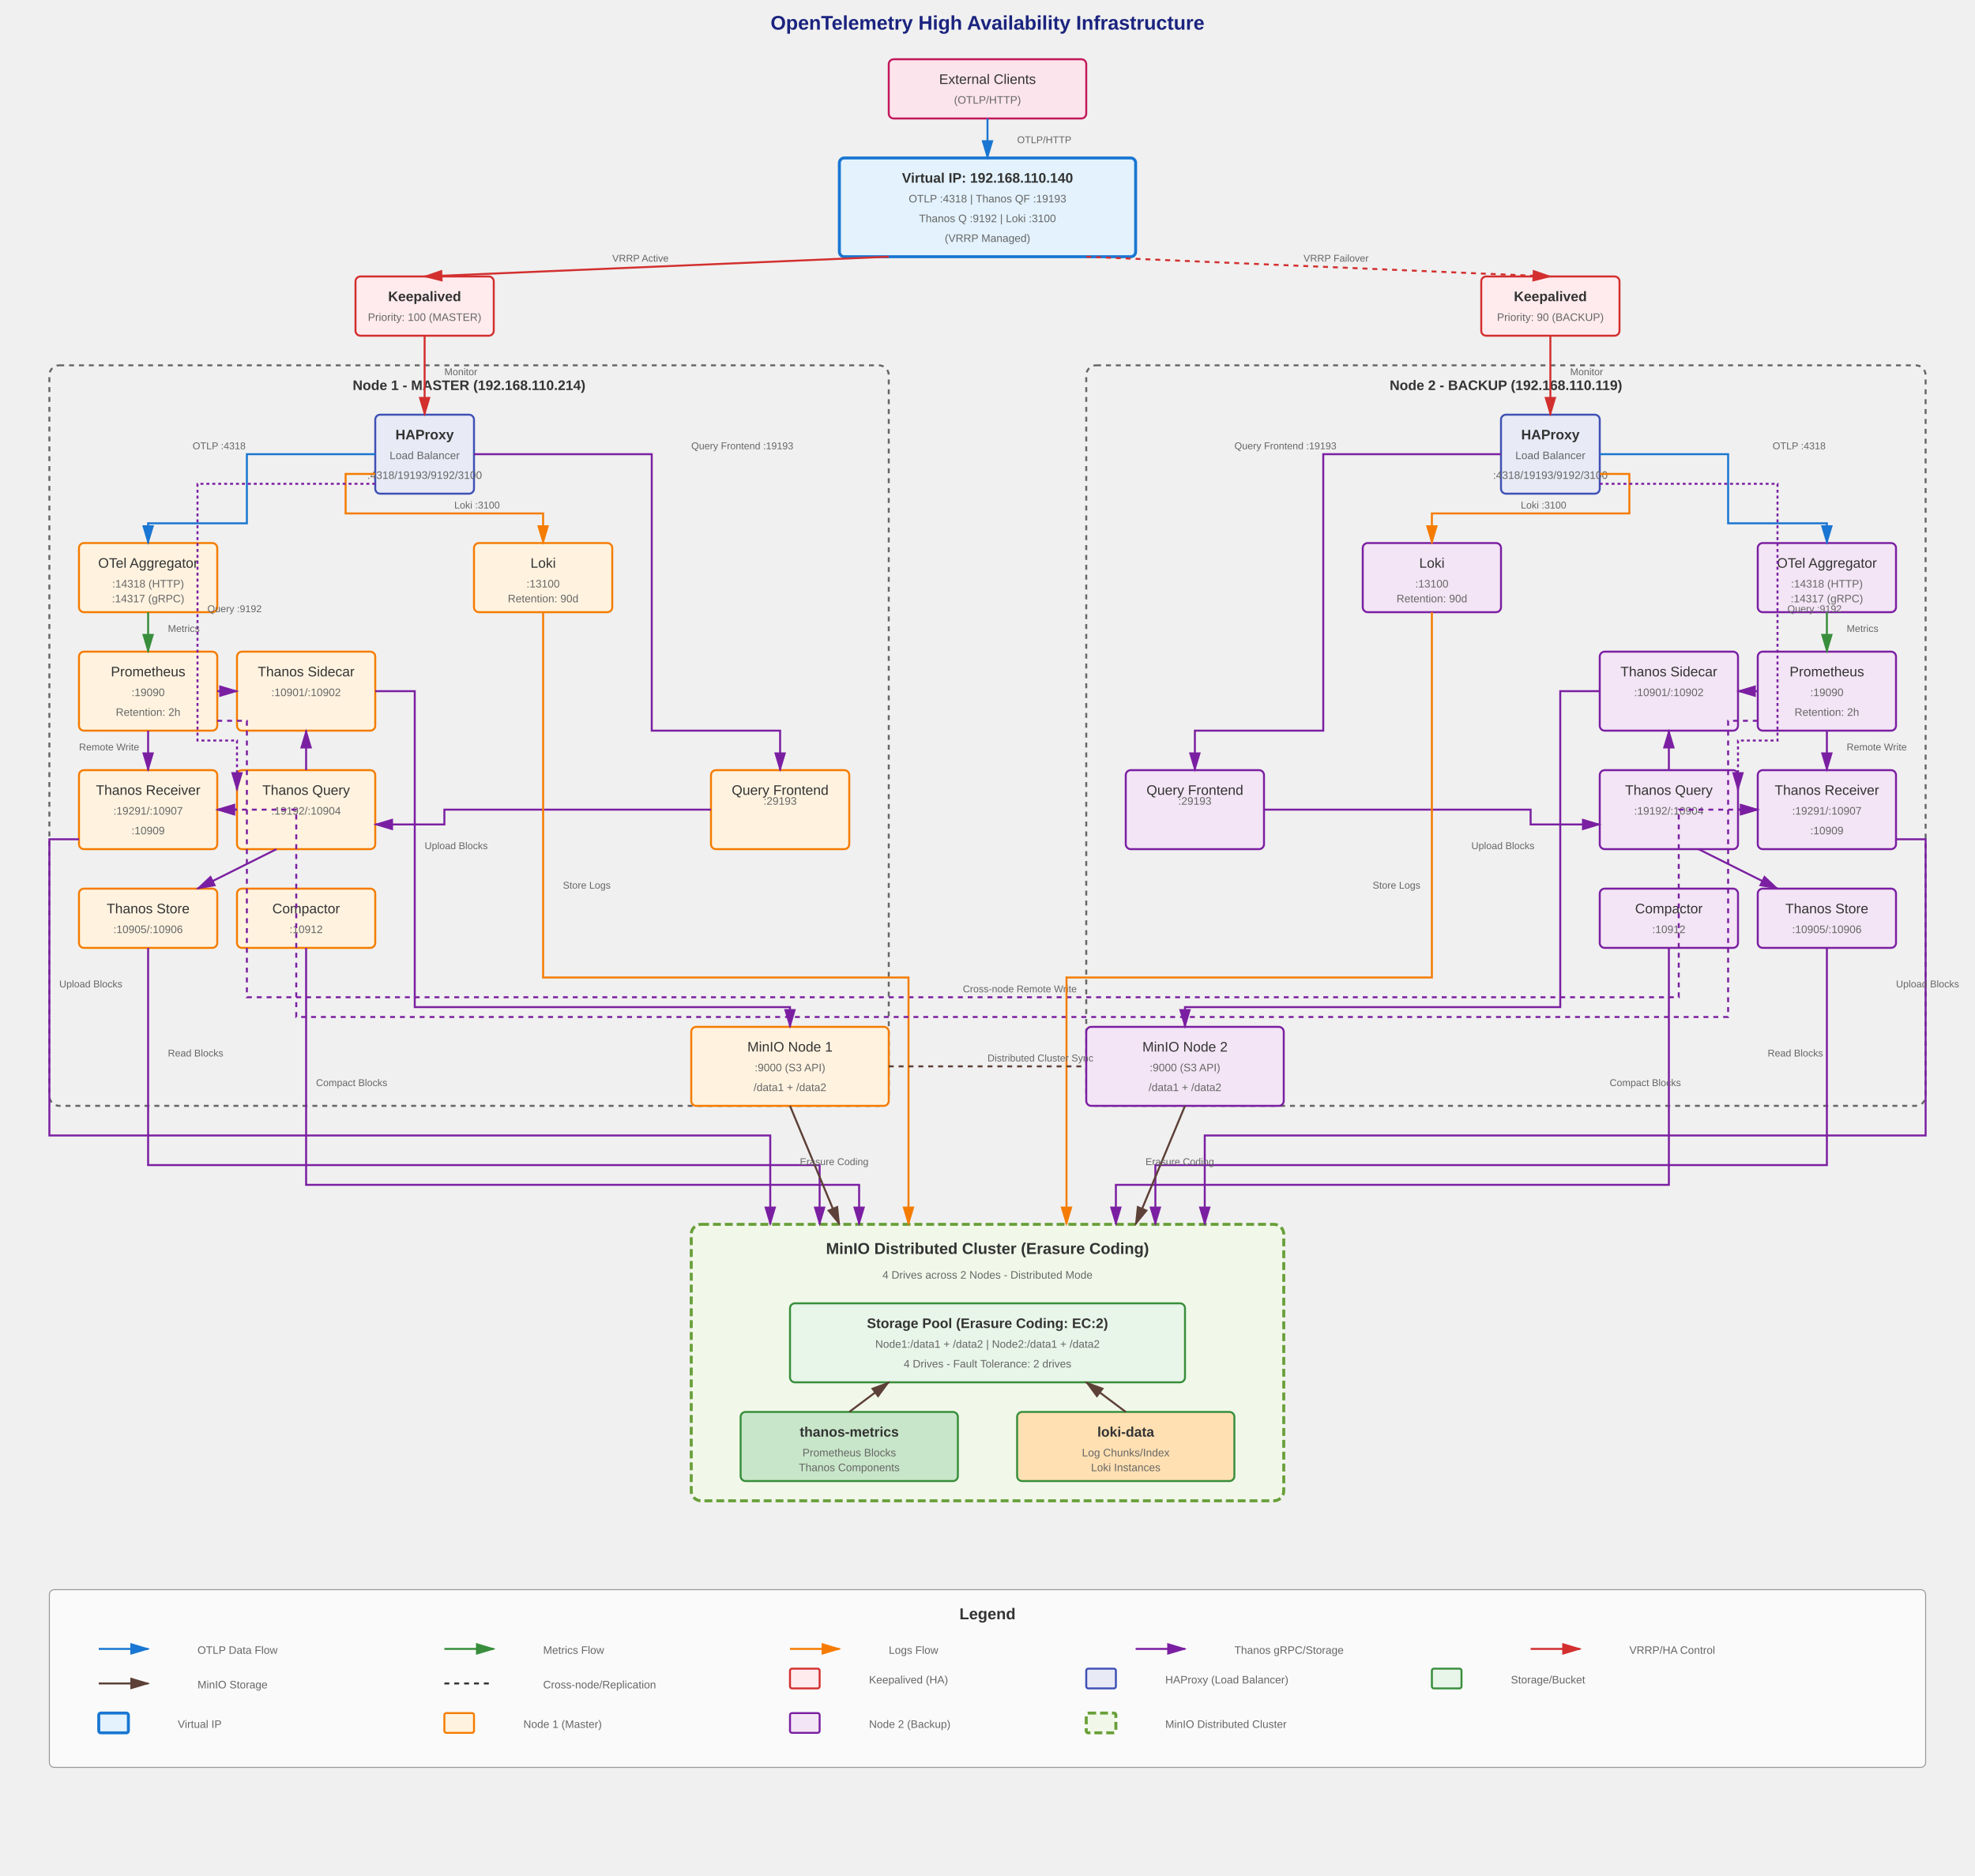
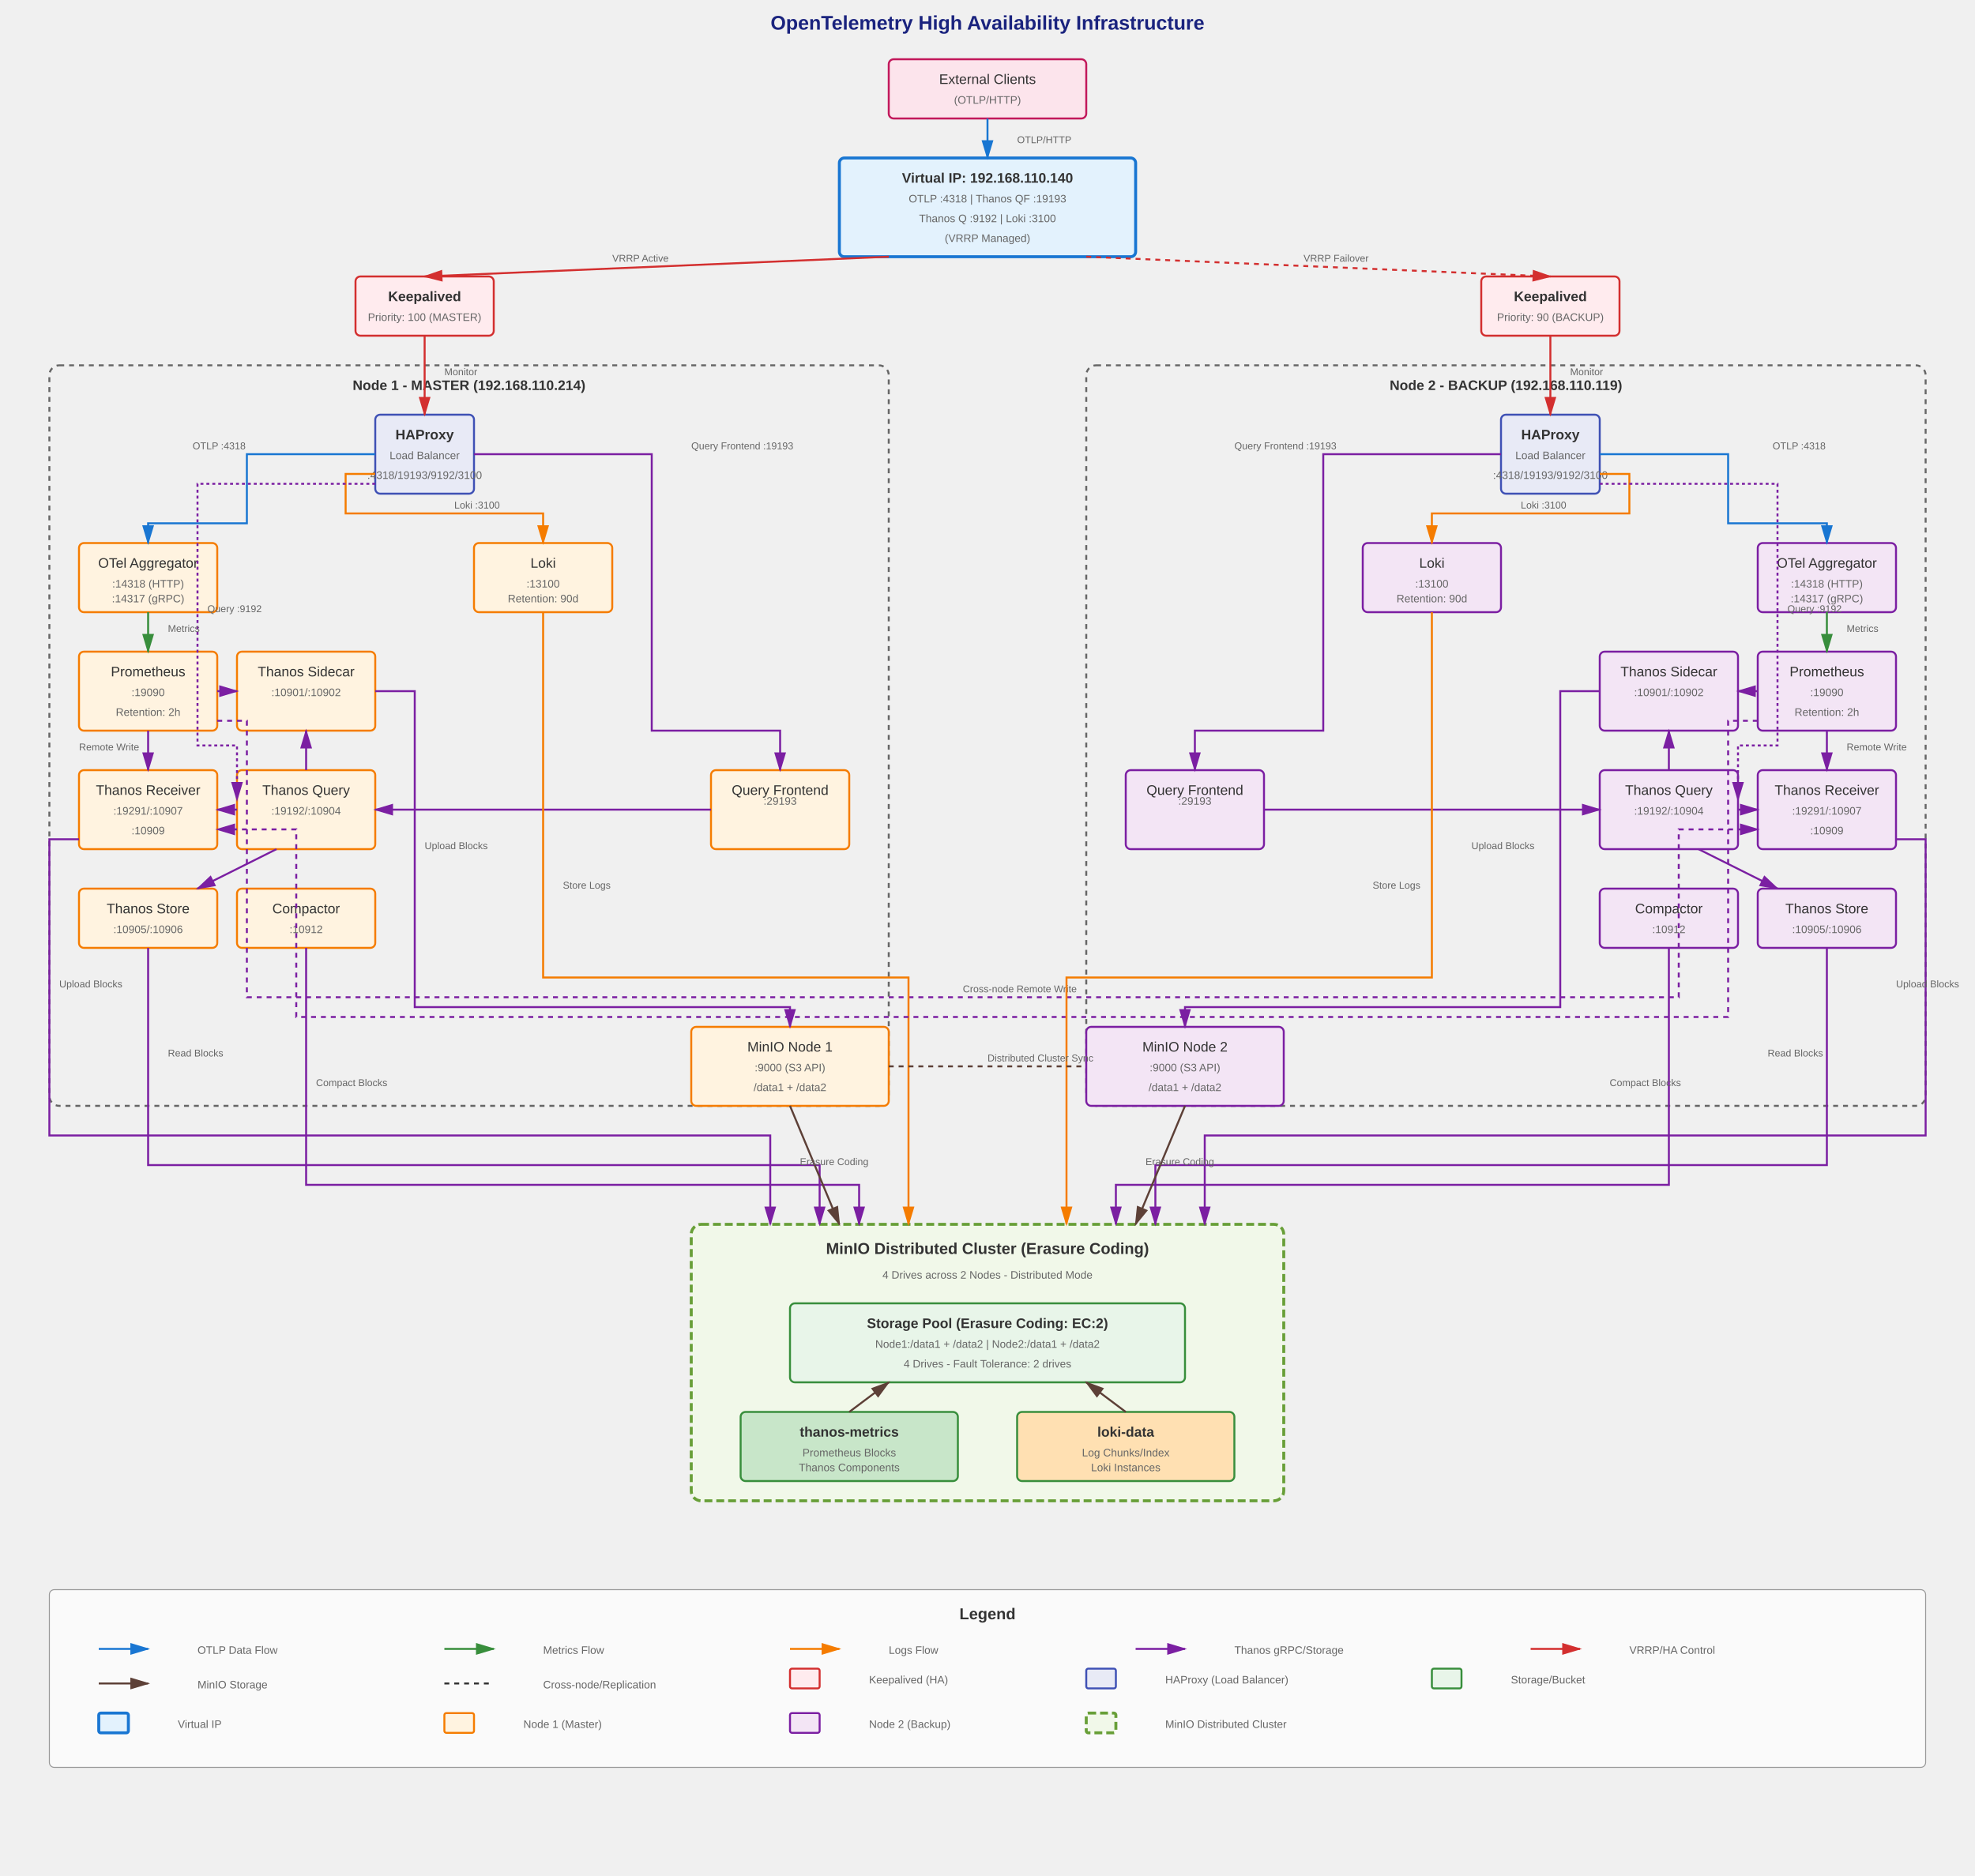
<svg xmlns="http://www.w3.org/2000/svg" viewBox="0 0 2000 1900" width="2000" height="1900">
  <defs>
    <style>
      .box { fill: #ffffff; stroke: #333; stroke-width: 2; }
      .cluster { fill: #f0f0f0; stroke: #666; stroke-width: 2; stroke-dasharray: 5,5; }
      .vip-box { fill: #e3f2fd; stroke: #1976d2; stroke-width: 3; }
      .master-box { fill: #fff3e0; stroke: #f57c00; stroke-width: 2; }
      .backup-box { fill: #f3e5f5; stroke: #7b1fa2; stroke-width: 2; }
      .storage-box { fill: #e8f5e9; stroke: #388e3c; stroke-width: 2; }
      .client-box { fill: #fce4ec; stroke: #c2185b; stroke-width: 2; }
      .keepalived-box { fill: #ffebee; stroke: #d32f2f; stroke-width: 2; }
      .haproxy-box { fill: #e8eaf6; stroke: #3f51b5; stroke-width: 2; }
      .minio-cluster { fill: #f1f8e9; stroke: #689f38; stroke-width: 3; stroke-dasharray: 8,4; }
      .text { font-family: Arial, sans-serif; font-size: 14px; fill: #333; text-anchor: middle; }
      .text-small { font-family: Arial, sans-serif; font-size: 11px; fill: #666; text-anchor: middle; }
      .title { font-family: Arial, sans-serif; font-size: 20px; font-weight: bold; fill: #1a237e; text-anchor: middle; }
      .label { font-family: Arial, sans-serif; font-size: 10px; fill: #666; }
      .line { stroke: #333; stroke-width: 2; fill: none; }
      .line-blue { stroke: #1976d2; stroke-width: 2; fill: none; }
      .line-orange { stroke: #f57c00; stroke-width: 2; fill: none; }
      .line-green { stroke: #388e3c; stroke-width: 2; fill: none; }
      .line-purple { stroke: #7b1fa2; stroke-width: 2; fill: none; }
      .line-brown { stroke: #5d4037; stroke-width: 2; fill: none; }
      .line-red { stroke: #d32f2f; stroke-width: 2; fill: none; }
      .arrow { stroke: #333; stroke-width: 2; fill: #333; }
    </style>
    <marker id="arrowhead" markerWidth="10" markerHeight="10" refX="9" refY="3" orient="auto">
      <polygon points="0 0, 10 3, 0 6" fill="#333" />
    </marker>
    <marker id="arrowhead-blue" markerWidth="10" markerHeight="10" refX="9" refY="3" orient="auto">
      <polygon points="0 0, 10 3, 0 6" fill="#1976d2" />
    </marker>
    <marker id="arrowhead-orange" markerWidth="10" markerHeight="10" refX="9" refY="3" orient="auto">
      <polygon points="0 0, 10 3, 0 6" fill="#f57c00" />
    </marker>
    <marker id="arrowhead-green" markerWidth="10" markerHeight="10" refX="9" refY="3" orient="auto">
      <polygon points="0 0, 10 3, 0 6" fill="#388e3c" />
    </marker>
    <marker id="arrowhead-purple" markerWidth="10" markerHeight="10" refX="9" refY="3" orient="auto">
      <polygon points="0 0, 10 3, 0 6" fill="#7b1fa2" />
    </marker>
    <marker id="arrowhead-red" markerWidth="10" markerHeight="10" refX="9" refY="3" orient="auto">
      <polygon points="0 0, 10 3, 0 6" fill="#d32f2f" />
    </marker>
    <marker id="arrowhead-brown" markerWidth="10" markerHeight="10" refX="9" refY="3" orient="auto">
      <polygon points="0 0, 10 3, 0 6" fill="#5d4037" />
    </marker>
  </defs>
  <text x="1000" y="30" class="title">OpenTelemetry High Availability Infrastructure</text>
  <rect x="900" y="60" width="200" height="60" class="client-box" rx="5" />
  <text x="1000" y="85" class="text">External Clients</text>
  <text x="1000" y="105" class="text-small">(OTLP/HTTP)</text>
  <rect x="850" y="160" width="300" height="100" class="vip-box" rx="5" />
  <text x="1000" y="185" class="text" style="font-weight: bold;">Virtual IP: 192.168.110.140</text>
  <text x="1000" y="205" class="text-small">OTLP :4318 | Thanos QF :19193</text>
  <text x="1000" y="225" class="text-small">Thanos Q :9192 | Loki :3100</text>
  <text x="1000" y="245" class="text-small">(VRRP Managed)</text>
  <rect x="360" y="280" width="140" height="60" class="keepalived-box" rx="5" />
  <text x="430" y="305" class="text" style="font-weight: bold;">Keepalived</text>
  <text x="430" y="325" class="text-small">Priority: 100 (MASTER)</text>
  <rect x="1500" y="280" width="140" height="60" class="keepalived-box" rx="5" />
  <text x="1570" y="305" class="text" style="font-weight: bold;">Keepalived</text>
  <text x="1570" y="325" class="text-small">Priority: 90 (BACKUP)</text>
  <rect x="50" y="370" width="850" height="750" class="cluster" rx="10" />
  <text x="475" y="395" class="text" style="font-weight: bold;">Node 1 - MASTER (192.168.110.214)</text>
  <rect x="380" y="420" width="100" height="80" class="haproxy-box" rx="5" />
  <text x="430" y="445" class="text" style="font-weight: bold;">HAProxy</text>
  <text x="430" y="465" class="text-small">Load Balancer</text>
  <text x="430" y="485" class="text-small">:4318/19193/9192/3100</text>
  <rect x="80" y="550" width="140" height="70" class="master-box" rx="5" />
  <text x="150" y="575" class="text">OTel Aggregator</text>
  <text x="150" y="595" class="text-small">:14318 (HTTP)</text>
  <text x="150" y="610" class="text-small">:14317 (gRPC)</text>
  <rect x="80" y="660" width="140" height="80" class="master-box" rx="5" />
  <text x="150" y="685" class="text">Prometheus</text>
  <text x="150" y="705" class="text-small">:19090</text>
  <text x="150" y="725" class="text-small">Retention: 2h</text>
  <rect x="240" y="660" width="140" height="80" class="master-box" rx="5" />
  <text x="310" y="685" class="text">Thanos Sidecar</text>
  <text x="310" y="705" class="text-small">:10901/:10902</text>
  <rect x="80" y="780" width="140" height="80" class="master-box" rx="5" />
  <text x="150" y="805" class="text">Thanos Receiver</text>
  <text x="150" y="825" class="text-small">:19291/:10907</text>
  <text x="150" y="845" class="text-small">:10909</text>
  <rect x="240" y="780" width="140" height="80" class="master-box" rx="5" />
  <text x="310" y="805" class="text">Thanos Query</text>
  <text x="310" y="825" class="text-small">:19192/:10904</text>
  <rect x="720" y="780" width="140" height="80" class="master-box" rx="5" />
  <text x="790" y="805" class="text">Query Frontend</text>
  <text x="790" y="815" class="text-small">:29193</text>
  <rect x="80" y="900" width="140" height="60" class="master-box" rx="5" />
  <text x="150" y="925" class="text">Thanos Store</text>
  <text x="150" y="945" class="text-small">:10905/:10906</text>
  <rect x="240" y="900" width="140" height="60" class="master-box" rx="5" />
  <text x="310" y="925" class="text">Compactor</text>
  <text x="310" y="945" class="text-small">:10912</text>
  <rect x="480" y="550" width="140" height="70" class="master-box" rx="5" />
  <text x="550" y="575" class="text">Loki</text>
  <text x="550" y="595" class="text-small">:13100</text>
  <text x="550" y="610" class="text-small">Retention: 90d</text>
  <rect x="700" y="1040" width="200" height="80" class="master-box" rx="5" />
  <text x="800" y="1065" class="text">MinIO Node 1</text>
  <text x="800" y="1085" class="text-small">:9000 (S3 API)</text>
  <text x="800" y="1105" class="text-small">/data1 + /data2</text>
  <rect x="1100" y="370" width="850" height="750" class="cluster" rx="10" />
  <text x="1525" y="395" class="text" style="font-weight: bold;">Node 2 - BACKUP (192.168.110.119)</text>
  <rect x="1520" y="420" width="100" height="80" class="haproxy-box" rx="5" />
  <text x="1570" y="445" class="text" style="font-weight: bold;">HAProxy</text>
  <text x="1570" y="465" class="text-small">Load Balancer</text>
  <text x="1570" y="485" class="text-small">:4318/19193/9192/3100</text>
  <rect x="1780" y="550" width="140" height="70" class="backup-box" rx="5" />
  <text x="1850" y="575" class="text">OTel Aggregator</text>
  <text x="1850" y="595" class="text-small">:14318 (HTTP)</text>
  <text x="1850" y="610" class="text-small">:14317 (gRPC)</text>
  <rect x="1780" y="660" width="140" height="80" class="backup-box" rx="5" />
  <text x="1850" y="685" class="text">Prometheus</text>
  <text x="1850" y="705" class="text-small">:19090</text>
  <text x="1850" y="725" class="text-small">Retention: 2h</text>
  <rect x="1620" y="660" width="140" height="80" class="backup-box" rx="5" />
  <text x="1690" y="685" class="text">Thanos Sidecar</text>
  <text x="1690" y="705" class="text-small">:10901/:10902</text>
  <rect x="1780" y="780" width="140" height="80" class="backup-box" rx="5" />
  <text x="1850" y="805" class="text">Thanos Receiver</text>
  <text x="1850" y="825" class="text-small">:19291/:10907</text>
  <text x="1850" y="845" class="text-small">:10909</text>
  <rect x="1620" y="780" width="140" height="80" class="backup-box" rx="5" />
  <text x="1690" y="805" class="text">Thanos Query</text>
  <text x="1690" y="825" class="text-small">:19192/:10904</text>
  <rect x="1140" y="780" width="140" height="80" class="backup-box" rx="5" />
  <text x="1210" y="805" class="text">Query Frontend</text>
  <text x="1210" y="815" class="text-small">:29193</text>
  <rect x="1780" y="900" width="140" height="60" class="backup-box" rx="5" />
  <text x="1850" y="925" class="text">Thanos Store</text>
  <text x="1850" y="945" class="text-small">:10905/:10906</text>
  <rect x="1620" y="900" width="140" height="60" class="backup-box" rx="5" />
  <text x="1690" y="925" class="text">Compactor</text>
  <text x="1690" y="945" class="text-small">:10912</text>
  <rect x="1380" y="550" width="140" height="70" class="backup-box" rx="5" />
  <text x="1450" y="575" class="text">Loki</text>
  <text x="1450" y="595" class="text-small">:13100</text>
  <text x="1450" y="610" class="text-small">Retention: 90d</text>
  <rect x="1100" y="1040" width="200" height="80" class="backup-box" rx="5" />
  <text x="1200" y="1065" class="text">MinIO Node 2</text>
  <text x="1200" y="1085" class="text-small">:9000 (S3 API)</text>
  <text x="1200" y="1105" class="text-small">/data1 + /data2</text>
  <rect x="700" y="1240" width="600" height="280" class="minio-cluster" rx="10" />
  <text x="1000" y="1270" class="text" style="font-weight: bold; font-size: 16px;">MinIO Distributed Cluster (Erasure Coding)</text>
  <text x="1000" y="1295" class="text-small">4 Drives across 2 Nodes - Distributed Mode</text>
  <rect x="800" y="1320" width="400" height="80" class="storage-box" rx="5" />
  <text x="1000" y="1345" class="text" style="font-weight: bold;">Storage Pool (Erasure Coding: EC:2)</text>
  <text x="1000" y="1365" class="text-small">Node1:/data1 + /data2 | Node2:/data1 + /data2</text>
  <text x="1000" y="1385" class="text-small">4 Drives - Fault Tolerance: 2 drives</text>
  <rect x="750" y="1430" width="220" height="70" class="storage-box" rx="5" style="fill: #c8e6c9;" />
  <text x="860" y="1455" class="text" style="font-weight: bold;">thanos-metrics</text>
  <text x="860" y="1475" class="text-small">Prometheus Blocks</text>
  <text x="860" y="1490" class="text-small">Thanos Components</text>
  <rect x="1030" y="1430" width="220" height="70" class="storage-box" rx="5" style="fill: #ffe0b2;" />
  <text x="1140" y="1455" class="text" style="font-weight: bold;">loki-data</text>
  <text x="1140" y="1475" class="text-small">Log Chunks/Index</text>
  <text x="1140" y="1490" class="text-small">Loki Instances</text>
  <path d="M 1000,120 L 1000,160" class="line-blue" marker-end="url(#arrowhead-blue)" />
  <text x="1030" y="145" class="label" fill="#1976d2">OTLP/HTTP</text>
  <path d="M 900,260 L 430,280" class="line-red" marker-end="url(#arrowhead-red)" />
  <text x="620" y="265" class="label" fill="#d32f2f">VRRP Active</text>
  <path d="M 1100,260 L 1570,280" class="line-red" style="stroke-dasharray: 5,5" marker-end="url(#arrowhead-red)" />
  <text x="1320" y="265" class="label" fill="#d32f2f">VRRP Failover</text>
  <path d="M 430,340 L 430,420" class="line-red" marker-end="url(#arrowhead-red)" />
  <text x="450" y="380" class="label" fill="#d32f2f">Monitor</text>
  <path d="M 380,460 L 250,460 L 250,530 L 150,530 L 150,550" class="line-blue" marker-end="url(#arrowhead-blue)" />
  <text x="195" y="455" class="label" fill="#1976d2">OTLP :4318</text>
  <path d="M 380,480 L 350,480 L 350,520 L 550,520 L 550,550" class="line-orange" marker-end="url(#arrowhead-orange)" />
  <text x="460" y="515" class="label" fill="#f57c00">Loki :3100</text>
  <path d="M 480,460 L 660,460 L 660,740 L 790,740 L 790,780" class="line-purple" marker-end="url(#arrowhead-purple)" />
  <text x="700" y="455" class="label" fill="#7b1fa2">Query Frontend :19193</text>
-   <path d="M 380,490 L 200,490 L 200,750 L 240,750 L 240,800" class="line-purple" style="stroke-dasharray: 3,3" marker-end="url(#arrowhead-purple)" />
+   <path d="M 380,490 L 200,490 L 200,755 L 240,755 L 240,810" class="line-purple" style="stroke-dasharray: 3,3" marker-end="url(#arrowhead-purple)" />
  <text x="210" y="620" class="label" fill="#7b1fa2">Query :9192</text>
  <path d="M 150,620 L 150,660" class="line-green" marker-end="url(#arrowhead-green)" />
  <text x="170" y="640" class="label" fill="#388e3c">Metrics</text>
  <path d="M 220,700 L 240,700" class="line-purple" marker-end="url(#arrowhead-purple)" />
  <path d="M 150,740 L 150,780" class="line-purple" marker-end="url(#arrowhead-purple)" />
  <text x="80" y="760" class="label" fill="#7b1fa2">Remote Write</text>
-   <path d="M 220,730 L 250,730 L 250,1010 L 1700,1010 L 1700,820 L 1780,820" class="line-purple" style="stroke-dasharray: 5,5" marker-end="url(#arrowhead-purple)" />
+   <path d="M 220,730 L 250,730 L 250,1010 L 1700,1010 L 1700,840 L 1780,840" class="line-purple" style="stroke-dasharray: 5,5" marker-end="url(#arrowhead-purple)" />
  <text x="975" y="1005" class="label" fill="#7b1fa2">Cross-node Remote Write</text>
-   <path d="M 720,820 L 450,820 L 450,835 L 380,835" class="line-purple" marker-end="url(#arrowhead-purple)" />
+   <path d="M 720,820 L 380,820" class="line-purple" marker-end="url(#arrowhead-purple)" />
  <path d="M 310,780 L 310,740" class="line-purple" marker-end="url(#arrowhead-purple)" />
  <path d="M 240,820 L 220,820" class="line-purple" marker-end="url(#arrowhead-purple)" />
  <path d="M 280,860 L 200,900" class="line-purple" marker-end="url(#arrowhead-purple)" />
  <path d="M 380,700 L 420,700 L 420,1020 L 800,1020 L 800,1040" class="line-purple" marker-end="url(#arrowhead-purple)" />
  <text x="430" y="860" class="label" fill="#7b1fa2">Upload Blocks</text>
  <path d="M 150,960 L 150,1180 L 830,1180 L 830,1240" class="line-purple" marker-end="url(#arrowhead-purple)" />
  <text x="170" y="1070" class="label" fill="#7b1fa2">Read Blocks</text>
  <path d="M 80,850 L 50,850 L 50,1150 L 780,1150 L 780,1240" class="line-purple" marker-end="url(#arrowhead-purple)" />
  <text x="60" y="1000" class="label" fill="#7b1fa2">Upload Blocks</text>
  <path d="M 310,960 L 310,1200 L 870,1200 L 870,1240" class="line-purple" marker-end="url(#arrowhead-purple)" />
  <text x="320" y="1100" class="label" fill="#7b1fa2">Compact Blocks</text>
  <path d="M 550,620 L 550,990 L 920,990 L 920,1240" class="line-orange" marker-end="url(#arrowhead-orange)" />
  <text x="570" y="900" class="label" fill="#f57c00">Store Logs</text>
  <path d="M 800,1120 L 850,1240" class="line-brown" marker-end="url(#arrowhead-brown)" />
  <text x="810" y="1180" class="label" fill="#5d4037">Erasure Coding</text>
  <path d="M 1570,340 L 1570,420" class="line-red" marker-end="url(#arrowhead-red)" />
  <text x="1590" y="380" class="label" fill="#d32f2f">Monitor</text>
  <path d="M 1620,460 L 1750,460 L 1750,530 L 1850,530 L 1850,550" class="line-blue" marker-end="url(#arrowhead-blue)" />
  <text x="1795" y="455" class="label" fill="#1976d2">OTLP :4318</text>
  <path d="M 1620,480 L 1650,480 L 1650,520 L 1450,520 L 1450,550" class="line-orange" marker-end="url(#arrowhead-orange)" />
  <text x="1540" y="515" class="label" fill="#f57c00">Loki :3100</text>
  <path d="M 1520,460 L 1340,460 L 1340,740 L 1210,740 L 1210,780" class="line-purple" marker-end="url(#arrowhead-purple)" />
  <text x="1250" y="455" class="label" fill="#7b1fa2">Query Frontend :19193</text>
-   <path d="M 1620,490 L 1800,490 L 1800,750 L 1760,750 L 1760,800" class="line-purple" style="stroke-dasharray: 3,3" marker-end="url(#arrowhead-purple)" />
+   <path d="M 1620,490 L 1800,490 L 1800,755 L 1760,755 L 1760,810" class="line-purple" style="stroke-dasharray: 3,3" marker-end="url(#arrowhead-purple)" />
  <text x="1810" y="620" class="label" fill="#7b1fa2">Query :9192</text>
  <path d="M 1850,620 L 1850,660" class="line-green" marker-end="url(#arrowhead-green)" />
  <text x="1870" y="640" class="label" fill="#388e3c">Metrics</text>
  <path d="M 1780,700 L 1760,700" class="line-purple" marker-end="url(#arrowhead-purple)" />
  <path d="M 1850,740 L 1850,780" class="line-purple" marker-end="url(#arrowhead-purple)" />
  <text x="1870" y="760" class="label" fill="#7b1fa2">Remote Write</text>
-   <path d="M 1780,730 L 1750,730 L 1750,1030 L 300,1030 L 300,820 L 220,820" class="line-purple" style="stroke-dasharray: 5,5" marker-end="url(#arrowhead-purple)" />
-   <path d="M 1280,820 L 1550,820 L 1550,835 L 1620,835" class="line-purple" marker-end="url(#arrowhead-purple)" />
+   <path d="M 1780,730 L 1750,730 L 1750,1030 L 300,1030 L 300,840 L 220,840" class="line-purple" style="stroke-dasharray: 5,5" marker-end="url(#arrowhead-purple)" />
+   <path d="M 1280,820 L 1620,820" class="line-purple" marker-end="url(#arrowhead-purple)" />
  <path d="M 1690,780 L 1690,740" class="line-purple" marker-end="url(#arrowhead-purple)" />
  <path d="M 1760,820 L 1780,820" class="line-purple" marker-end="url(#arrowhead-purple)" />
  <path d="M 1720,860 L 1800,900" class="line-purple" marker-end="url(#arrowhead-purple)" />
  <path d="M 1620,700 L 1580,700 L 1580,1020 L 1200,1020 L 1200,1040" class="line-purple" marker-end="url(#arrowhead-purple)" />
  <text x="1490" y="860" class="label" fill="#7b1fa2">Upload Blocks</text>
  <path d="M 1850,960 L 1850,1180 L 1170,1180 L 1170,1240" class="line-purple" marker-end="url(#arrowhead-purple)" />
  <text x="1790" y="1070" class="label" fill="#7b1fa2">Read Blocks</text>
  <path d="M 1920,850 L 1950,850 L 1950,1150 L 1220,1150 L 1220,1240" class="line-purple" marker-end="url(#arrowhead-purple)" />
  <text x="1920" y="1000" class="label" fill="#7b1fa2">Upload Blocks</text>
  <path d="M 1690,960 L 1690,1200 L 1130,1200 L 1130,1240" class="line-purple" marker-end="url(#arrowhead-purple)" />
  <text x="1630" y="1100" class="label" fill="#7b1fa2">Compact Blocks</text>
  <path d="M 1450,620 L 1450,990 L 1080,990 L 1080,1240" class="line-orange" marker-end="url(#arrowhead-orange)" />
  <text x="1390" y="900" class="label" fill="#f57c00">Store Logs</text>
  <path d="M 1200,1120 L 1150,1240" class="line-brown" marker-end="url(#arrowhead-brown)" />
  <text x="1160" y="1180" class="label" fill="#5d4037">Erasure Coding</text>
  <line x1="900" y1="1080" x2="1100" y2="1080" class="line-brown" style="stroke-dasharray: 5,5" />
  <text x="1000" y="1075" class="label" fill="#5d4037">Distributed Cluster Sync</text>
  <path d="M 860,1430 L 900,1400" class="line-brown" marker-end="url(#arrowhead-brown)" />
  <path d="M 1140,1430 L 1100,1400" class="line-brown" marker-end="url(#arrowhead-brown)" />
  <rect x="50" y="1610" width="1900" height="180" fill="#fafafa" stroke="#999" stroke-width="1" rx="5" />
  <text x="1000" y="1640" class="text" style="font-weight: bold; font-size: 16px;">Legend</text>
  <line x1="100" y1="1670" x2="150" y2="1670" class="line-blue" marker-end="url(#arrowhead-blue)" />
  <text x="200" y="1675" class="text-small" style="text-anchor: start;">OTLP Data Flow</text>
  <line x1="450" y1="1670" x2="500" y2="1670" class="line-green" marker-end="url(#arrowhead-green)" />
  <text x="550" y="1675" class="text-small" style="text-anchor: start;">Metrics Flow</text>
  <line x1="800" y1="1670" x2="850" y2="1670" class="line-orange" marker-end="url(#arrowhead-orange)" />
  <text x="900" y="1675" class="text-small" style="text-anchor: start;">Logs Flow</text>
  <line x1="1150" y1="1670" x2="1200" y2="1670" class="line-purple" marker-end="url(#arrowhead-purple)" />
  <text x="1250" y="1675" class="text-small" style="text-anchor: start;">Thanos gRPC/Storage</text>
  <line x1="1550" y1="1670" x2="1600" y2="1670" class="line-red" marker-end="url(#arrowhead-red)" />
  <text x="1650" y="1675" class="text-small" style="text-anchor: start;">VRRP/HA Control</text>
  <line x1="100" y1="1705" x2="150" y2="1705" class="line-brown" marker-end="url(#arrowhead-brown)" />
  <text x="200" y="1710" class="text-small" style="text-anchor: start;">MinIO Storage</text>
  <line x1="450" y1="1705" x2="500" y2="1705" class="line" style="stroke-dasharray: 5,5" />
  <text x="550" y="1710" class="text-small" style="text-anchor: start;">Cross-node/Replication</text>
  <rect x="800" y="1690" width="30" height="20" class="keepalived-box" rx="2" />
  <text x="880" y="1705" class="text-small" style="text-anchor: start;">Keepalived (HA)</text>
  <rect x="1100" y="1690" width="30" height="20" class="haproxy-box" rx="2" />
  <text x="1180" y="1705" class="text-small" style="text-anchor: start;">HAProxy (Load Balancer)</text>
  <rect x="1450" y="1690" width="30" height="20" class="storage-box" rx="2" />
  <text x="1530" y="1705" class="text-small" style="text-anchor: start;">Storage/Bucket</text>
  <rect x="100" y="1735" width="30" height="20" class="vip-box" rx="2" />
  <text x="180" y="1750" class="text-small" style="text-anchor: start;">Virtual IP</text>
  <rect x="450" y="1735" width="30" height="20" class="master-box" rx="2" />
  <text x="530" y="1750" class="text-small" style="text-anchor: start;">Node 1 (Master)</text>
  <rect x="800" y="1735" width="30" height="20" class="backup-box" rx="2" />
  <text x="880" y="1750" class="text-small" style="text-anchor: start;">Node 2 (Backup)</text>
  <rect x="1100" y="1735" width="30" height="20" class="minio-cluster" rx="2" />
  <text x="1180" y="1750" class="text-small" style="text-anchor: start;">MinIO Distributed Cluster</text>
</svg>
